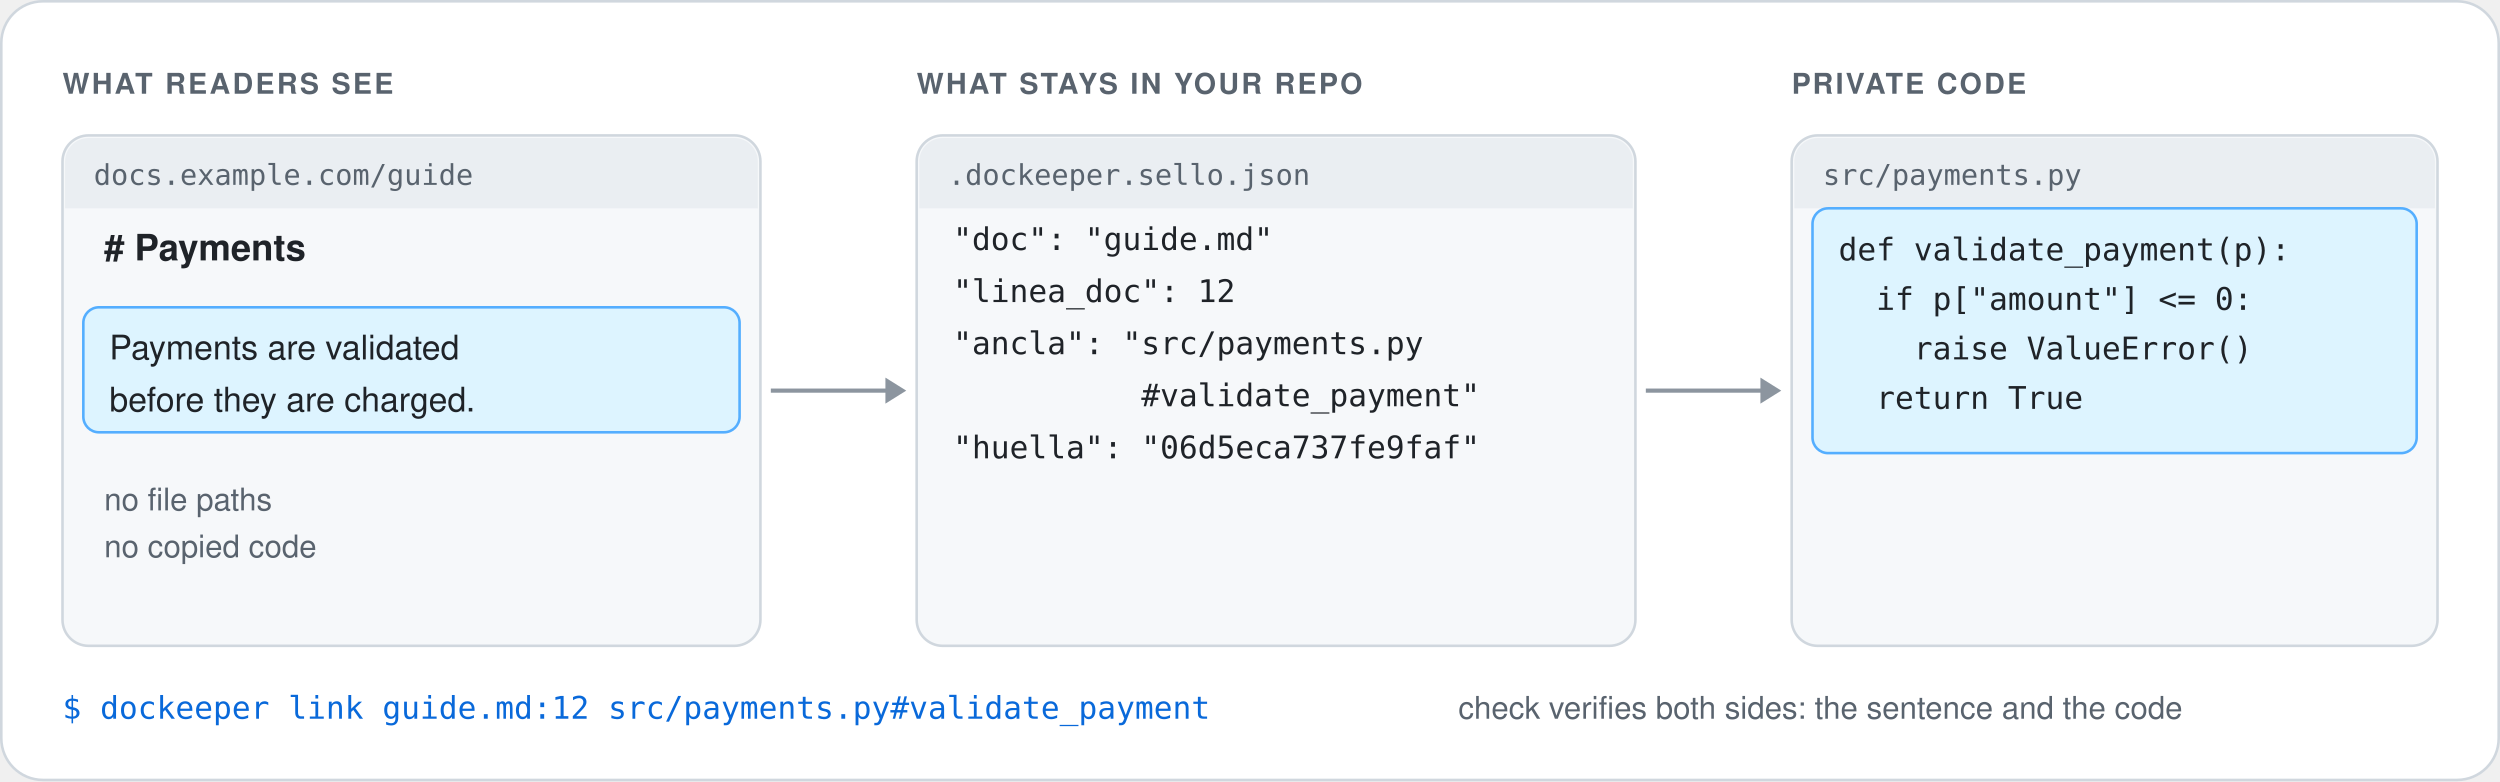
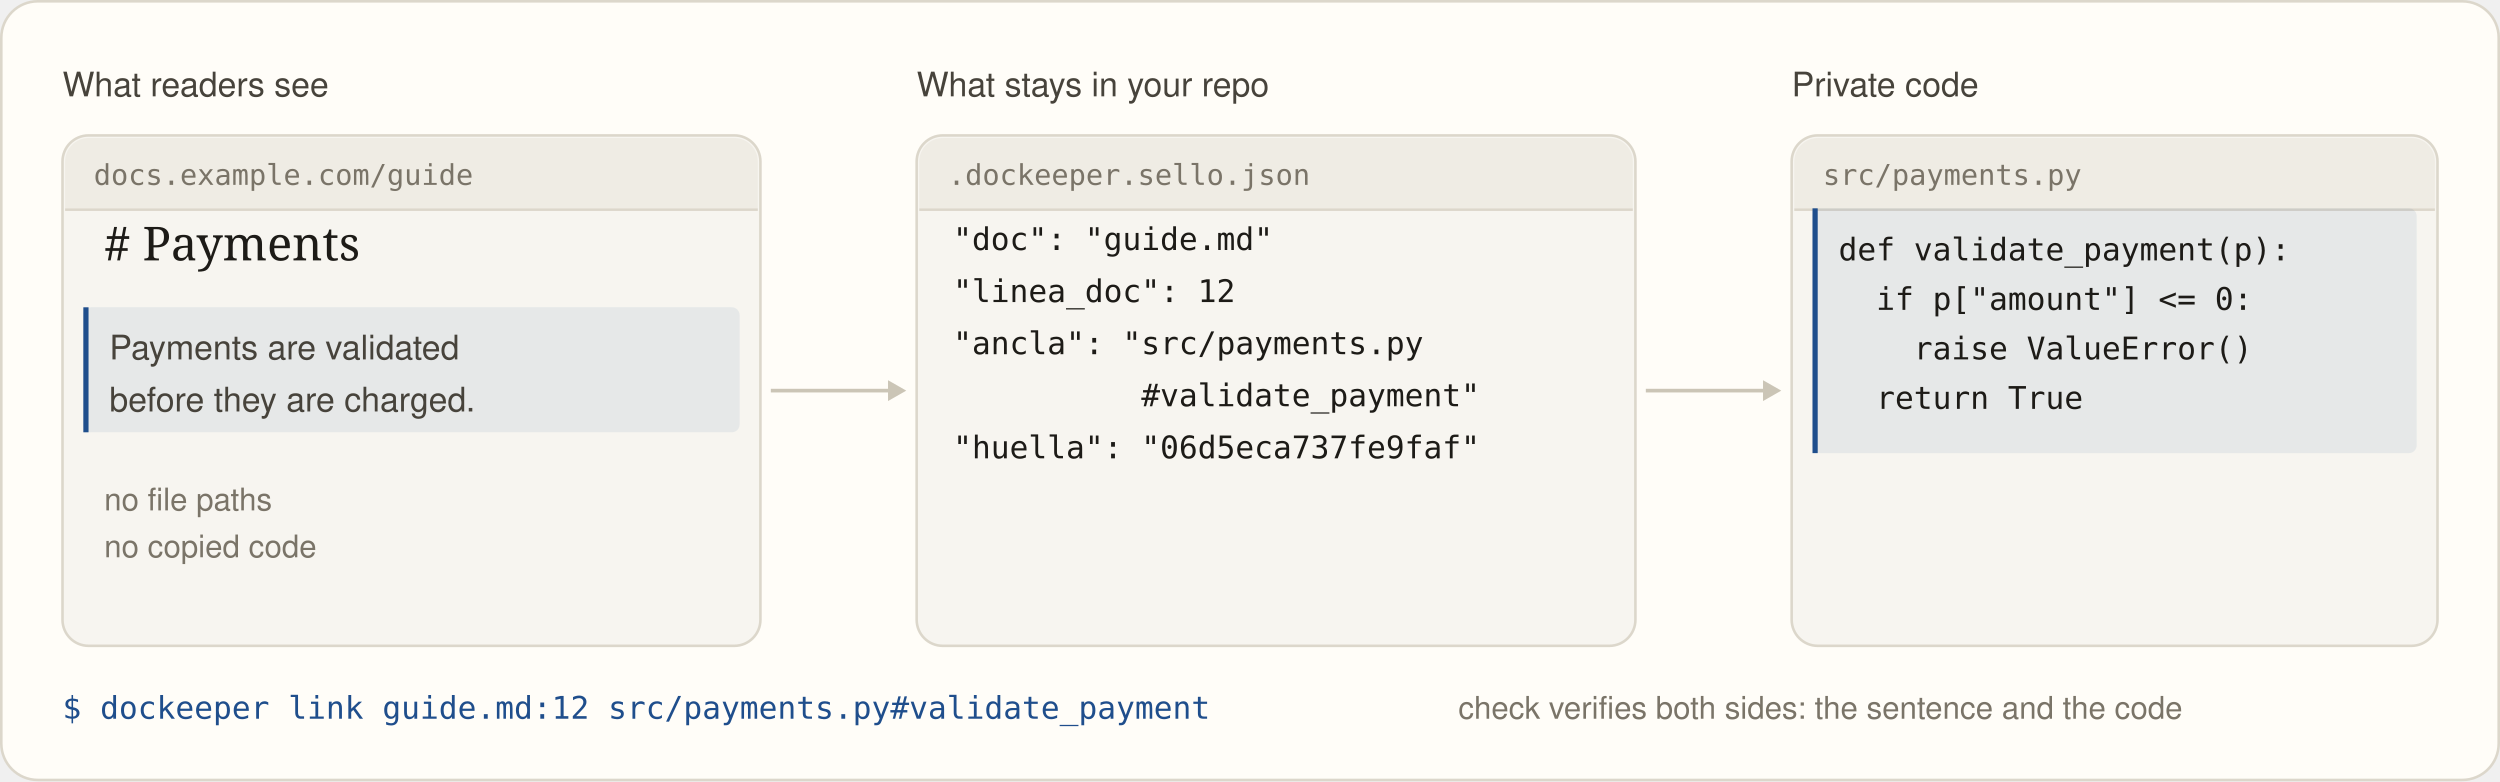
<svg xmlns="http://www.w3.org/2000/svg" viewBox="0 0 960 300" width="960" height="300" role="img" aria-label="Published docs: the public page shows no paths; the link lives in the seal file and check verifies both the sentence and the private code">
  <style>
-   .bg { fill: #ffffff; stroke: #d0d7de; }
-   .card { fill: #f6f8fa; stroke: #d0d7de; }
-   .bar { fill: #eaeef2; }
-   .t { fill: #1f2328; font: 500 13px ui-sans-serif, -apple-system, "Segoe UI", Helvetica, Arial, sans-serif; }
-   .tb { fill: #1f2328; font: 650 14px ui-sans-serif, -apple-system, "Segoe UI", Helvetica, Arial, sans-serif; }
-   .muted { fill: #59636e; font: 500 12px ui-sans-serif, -apple-system, "Segoe UI", Helvetica, Arial, sans-serif; }
-   .step { fill: #59636e; font: 650 11px ui-sans-serif, -apple-system, "Segoe UI", Helvetica, Arial, sans-serif; letter-spacing: .08em; }
-   .m { fill: #1f2328; font: 12px ui-monospace, SFMono-Regular, Menlo, Consolas, monospace; }
-   .ms { fill: #59636e; font: 11px ui-monospace, SFMono-Regular, Menlo, Consolas, monospace; }
-   .acc { fill: #0969da; }
-   .hl { fill: #ddf4ff; stroke: #54aeff; }
-   .arrow { stroke: #8c959f; stroke-width: 1.6; fill: none; }
-   .head { fill: #8c959f; }
-   .ok { fill: #1a7f37; } .okbg { fill: #dafbe1; stroke: #4ac26b; }
-   .mv { fill: #9a6700; } .mvbg { fill: #fff8c5; stroke: #d4a72c; }
-   .ch { fill: #cf222e; } .chbg { fill: #ffebe9; stroke: #ff8182; }
+   .bg { fill: #fffdf8; stroke: #dcd7cb; }
+   .card { fill: #f7f5f0; stroke: #dcd7cb; }
+   .bar { fill: #efece4; }
+   .rule { stroke: #dcd7cb; stroke-width: 1; }
+   .t { fill: #47433b; font: 400 13px "Geist", "Geist Variable", ui-sans-serif, -apple-system, "Segoe UI", Helvetica, Arial, sans-serif; }
+   .tb { fill: #1d1b17; font: 500 18px "Newsreader", "Iowan Old Style", Georgia, serif; }
+   .muted { fill: #7a7468; font: 400 12px "Geist", "Geist Variable", ui-sans-serif, -apple-system, "Segoe UI", Helvetica, Arial, sans-serif; }
+   .num { fill: #7a7468; font: 400 18px "Newsreader", "Iowan Old Style", Georgia, serif; }
+   .step { fill: #47433b; font: 500 13px "Geist", "Geist Variable", ui-sans-serif, -apple-system, "Segoe UI", Helvetica, Arial, sans-serif; }
+   .m { fill: #1d1b17; font: 12px "Geist Mono", "Geist Mono Variable", ui-monospace, SFMono-Regular, Menlo, Consolas, monospace; }
+   .ms { fill: #7a7468; font: 11px "Geist Mono", "Geist Mono Variable", ui-monospace, SFMono-Regular, Menlo, Consolas, monospace; }
+   .vc { font: 600 12.5px "Geist Mono", "Geist Mono Variable", ui-monospace, SFMono-Regular, Menlo, Consolas, monospace; }
+   .acc { fill: #1f4e8c; }
+   .hl { fill: #1f4e8c; fill-opacity: .08; }
+   .arrow { stroke: #cbc5b6; stroke-width: 1.4; fill: none; }
+   .head { fill: #cbc5b6; }
+   .ok { fill: #2f7a4b; } .mv { fill: #956510; } .ch { fill: #b23a2e; }
  @media (prefers-color-scheme: dark) {
-     .bg { fill: #0d1117; stroke: #30363d; }
-     .card { fill: #161b22; stroke: #30363d; }
-     .bar { fill: #21262d; }
-     .t, .tb, .m { fill: #e6edf3; }
-     .muted, .step, .ms { fill: #9198a1; }
-     .acc { fill: #4493f8; }
-     .hl { fill: #0c2d6b; stroke: #1f6feb; }
-     .arrow { stroke: #6e7681; } .head { fill: #6e7681; }
-     .ok { fill: #3fb950; } .okbg { fill: #0f2e1a; stroke: #238636; }
-     .mv { fill: #d29922; } .mvbg { fill: #2e2510; stroke: #9e6a03; }
-     .ch { fill: #f85149; } .chbg { fill: #3a1418; stroke: #da3633; }
+     .bg { fill: #1d1c19; stroke: #2f2c27; }
+     .card { fill: #151412; stroke: #2f2c27; }
+     .bar { fill: #1b1a17; }
+     .rule { stroke: #2f2c27; }
+     .tb, .m { fill: #ece8df; }
+     .t, .step { fill: #c4bfb3; }
+     .muted, .ms, .num { fill: #918b7e; }
+     .acc { fill: #8fb3e8; }
+     .hl { fill: #8fb3e8; fill-opacity: .1; }
+     .arrow { stroke: #403c35; } .head { fill: #403c35; }
+     .ok { fill: #6cc08b; } .mv { fill: #d9a64a; } .ch { fill: #e57565; }
  }
</style>
-   <rect class="bg" x="0.5" y="0.5" width="959" height="299" rx="16" />
-   <text class="step" x="24" y="36">WHAT READERS SEE</text>
-   <text class="step" x="352" y="36">WHAT STAYS IN YOUR REPO</text>
-   <text class="step" x="688" y="36">PRIVATE CODE</text>
+   <rect class="bg" x="0.5" y="0.5" width="959" height="299" rx="14" />
+   <text class="step" x="24" y="37">What readers see</text>
+   <text class="step" x="352" y="37">What stays in your repo</text>
+   <text class="step" x="688" y="37">Private code</text>
  <rect class="card" x="24" y="52" width="268" height="196" rx="10" />
  <path class="bar" d="M25 80 V62 a9 9 0 0 1 9 -9 H282 a9 9 0 0 1 9 9 V80 z" />
+   <path class="rule" d="M25 80.5 H291" />
  <text class="ms" x="36" y="71">docs.example.com/guide</text>
  <text class="tb" x="40" y="100" xml:space="preserve"># Payments</text>
-   <rect class="hl" x="32" y="118" width="252" height="48" rx="6" />
+   <rect class="hl" x="32" y="118" width="252" height="48" rx="3" />
+   <rect class="acc" x="32" y="118" width="2" height="48" />
  <text class="t" x="42" y="138" xml:space="preserve">Payments are validated</text>
  <text class="t" x="42" y="158" xml:space="preserve">before they are charged.</text>
  <text class="muted" x="40" y="196" xml:space="preserve">no file paths</text>
  <text class="muted" x="40" y="214" xml:space="preserve">no copied code</text>
  <rect class="card" x="352" y="52" width="276" height="196" rx="10" />
  <path class="bar" d="M353 80 V62 a9 9 0 0 1 9 -9 H618 a9 9 0 0 1 9 9 V80 z" />
+   <path class="rule" d="M353 80.5 H627" />
  <text class="ms" x="364" y="71">.dockeeper.sello.json</text>
  <text class="m" x="366" y="96" xml:space="preserve">"doc": "guide.md"</text>
  <text class="m" x="366" y="116" xml:space="preserve">"linea_doc": 12</text>
  <text class="m" x="366" y="136" xml:space="preserve">"ancla": "src/payments.py</text>
  <text class="m" x="366" y="156" xml:space="preserve">          #validate_payment"</text>
  <text class="m" x="366" y="176" xml:space="preserve">"huella": "06d5eca737fe9faf"</text>
  <rect class="card" x="688" y="52" width="248" height="196" rx="10" />
  <path class="bar" d="M689 80 V62 a9 9 0 0 1 9 -9 H926 a9 9 0 0 1 9 9 V80 z" />
+   <path class="rule" d="M689 80.5 H935" />
  <text class="ms" x="700" y="71">src/payments.py</text>
-   <rect class="hl" x="696" y="80" width="232" height="94" rx="6" />
+   <rect class="hl" x="696" y="80" width="232" height="94" rx="3" />
+   <rect class="acc" x="696" y="80" width="2" height="94" />
  <text class="m" x="706" y="100" xml:space="preserve">def validate_payment(p):</text>
  <text class="m" x="706" y="119" xml:space="preserve">  if p["amount"] &lt;= 0:</text>
  <text class="m" x="706" y="138" xml:space="preserve">    raise ValueError()</text>
  <text class="m" x="706" y="157" xml:space="preserve">  return True</text>
  <path class="arrow" d="M296 150 H341" />
-   <path class="head" d="M348 150 l-8 -5 v10 z" />
+   <path class="head" d="M348 150 l-7 -4 v8 z" />
  <path class="arrow" d="M632 150 H677" />
-   <path class="head" d="M684 150 l-8 -5 v10 z" />
+   <path class="head" d="M684 150 l-7 -4 v8 z" />
  <text class="m acc" x="24" y="276" xml:space="preserve">$ dockeeper link guide.md:12 src/payments.py#validate_payment</text>
  <text class="muted" x="560" y="276" xml:space="preserve">check verifies both sides: the sentence and the code</text>
</svg>
